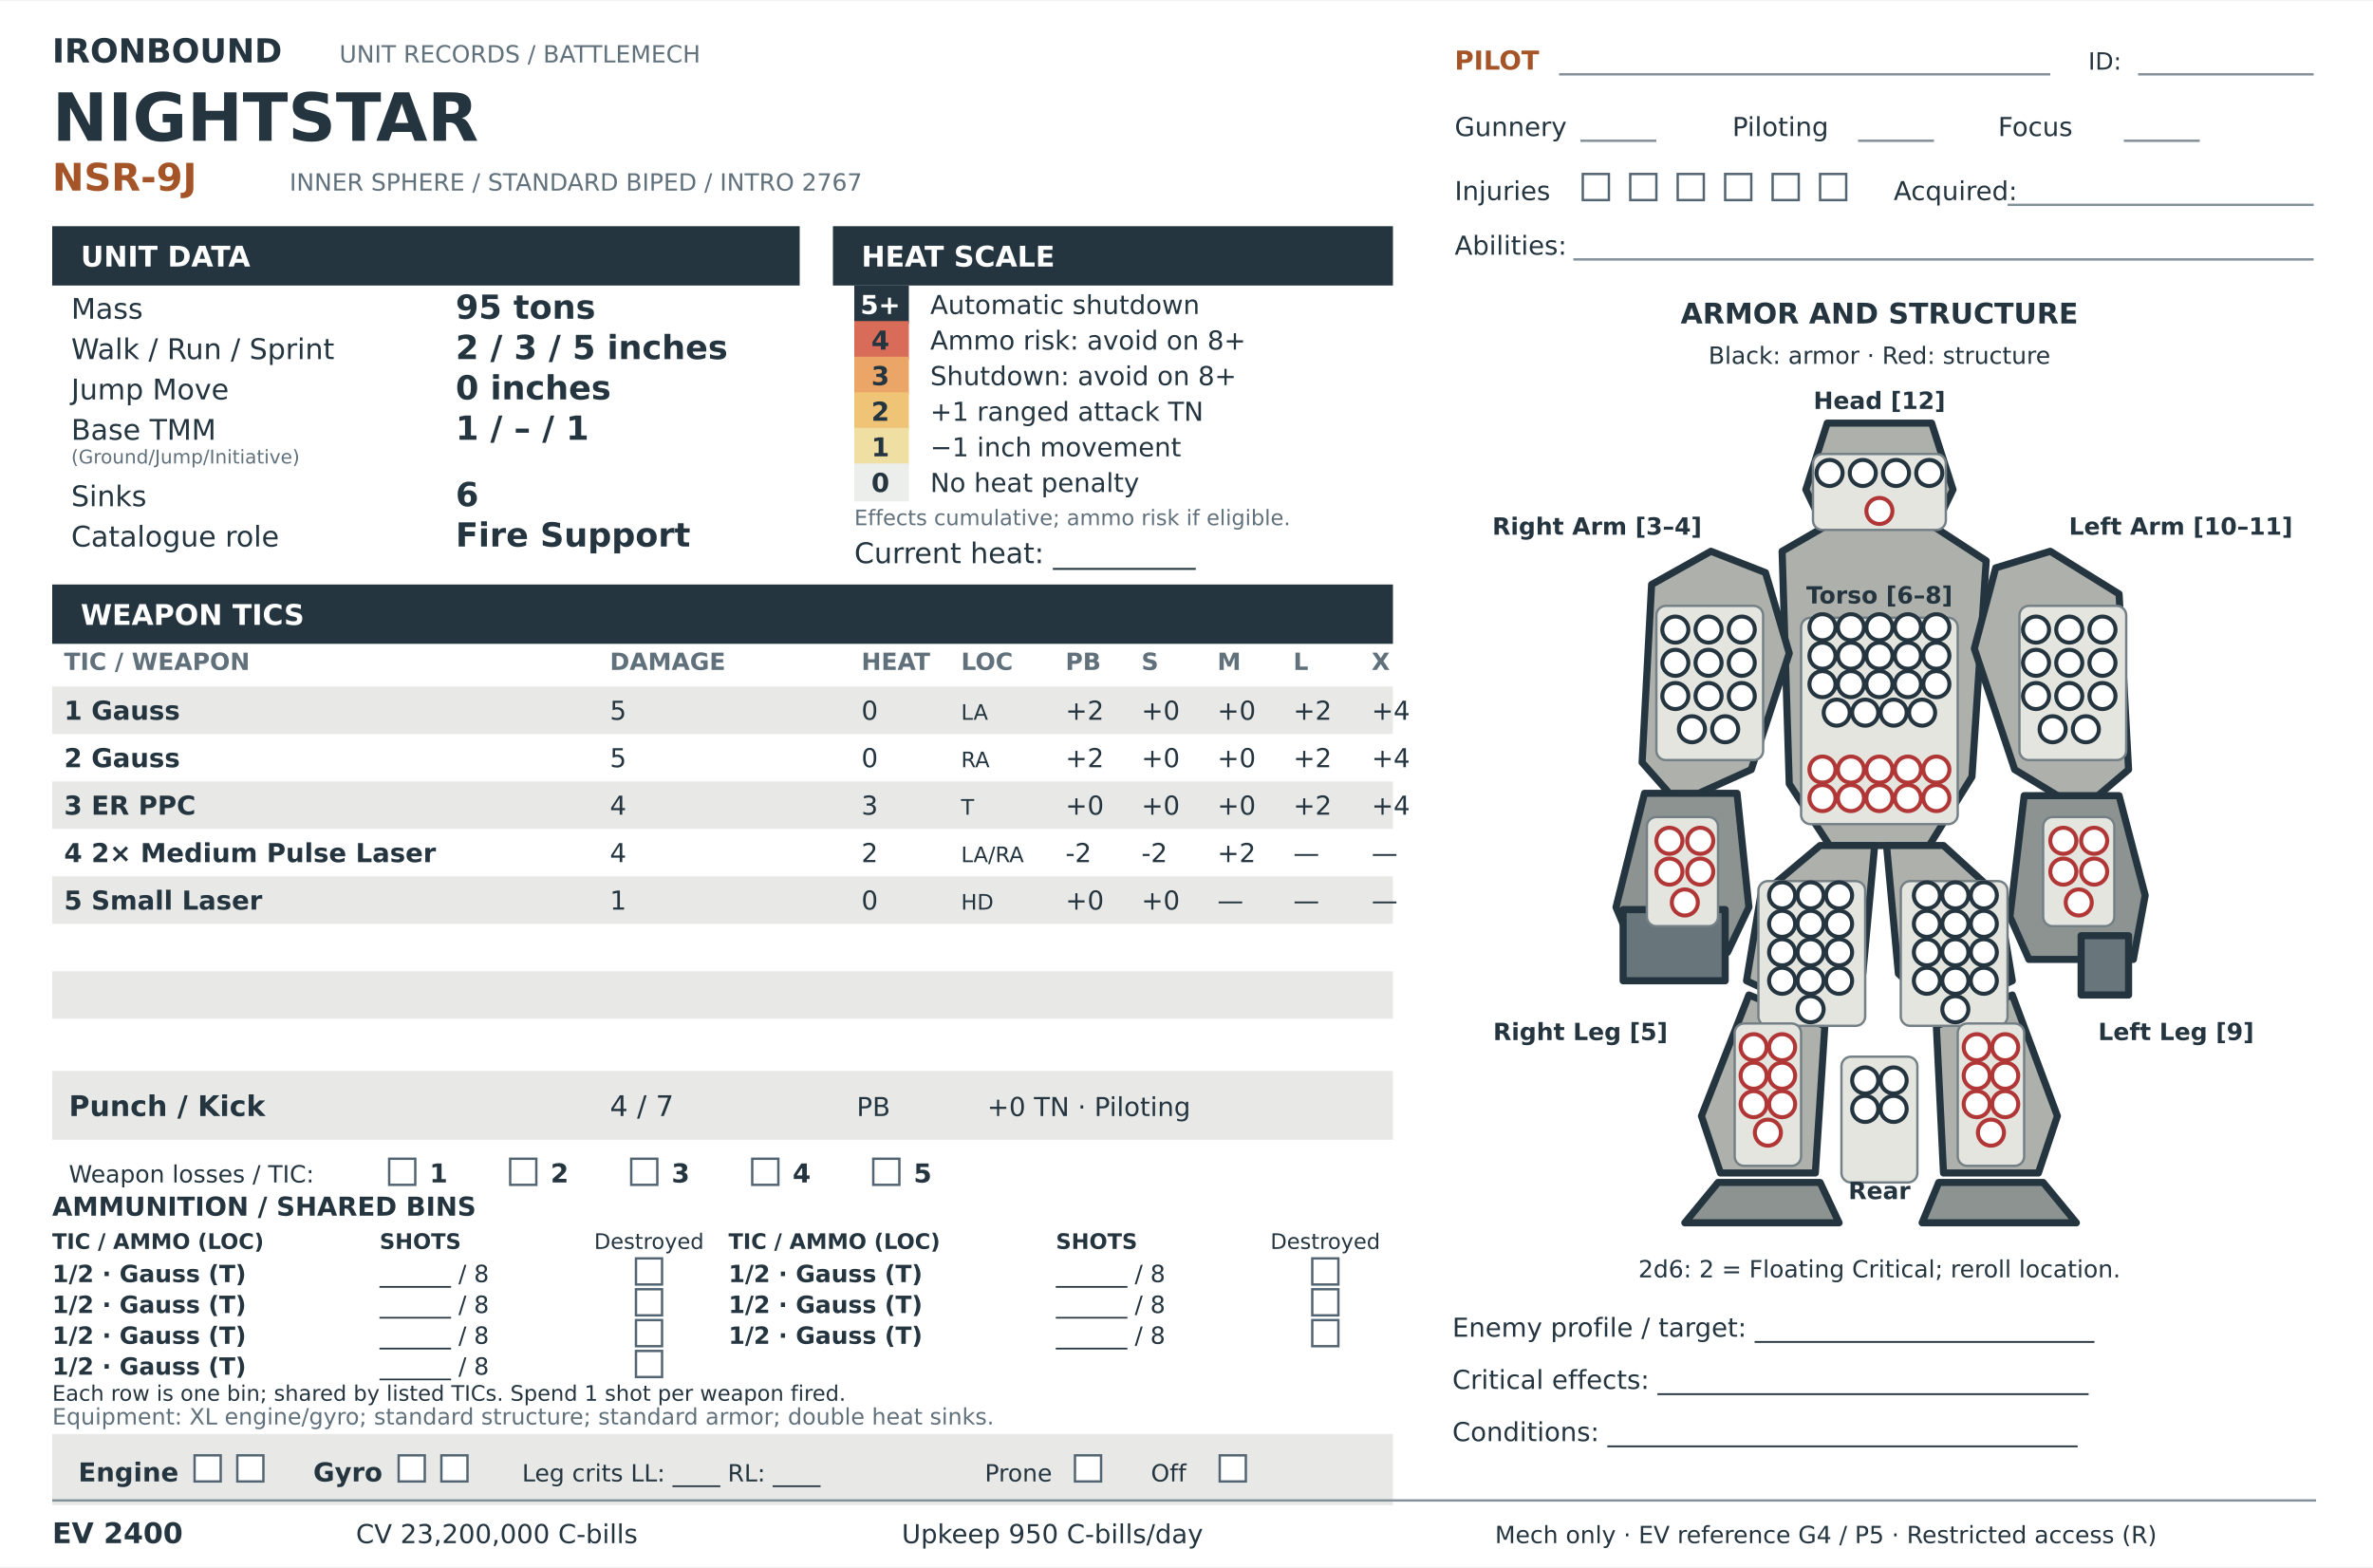
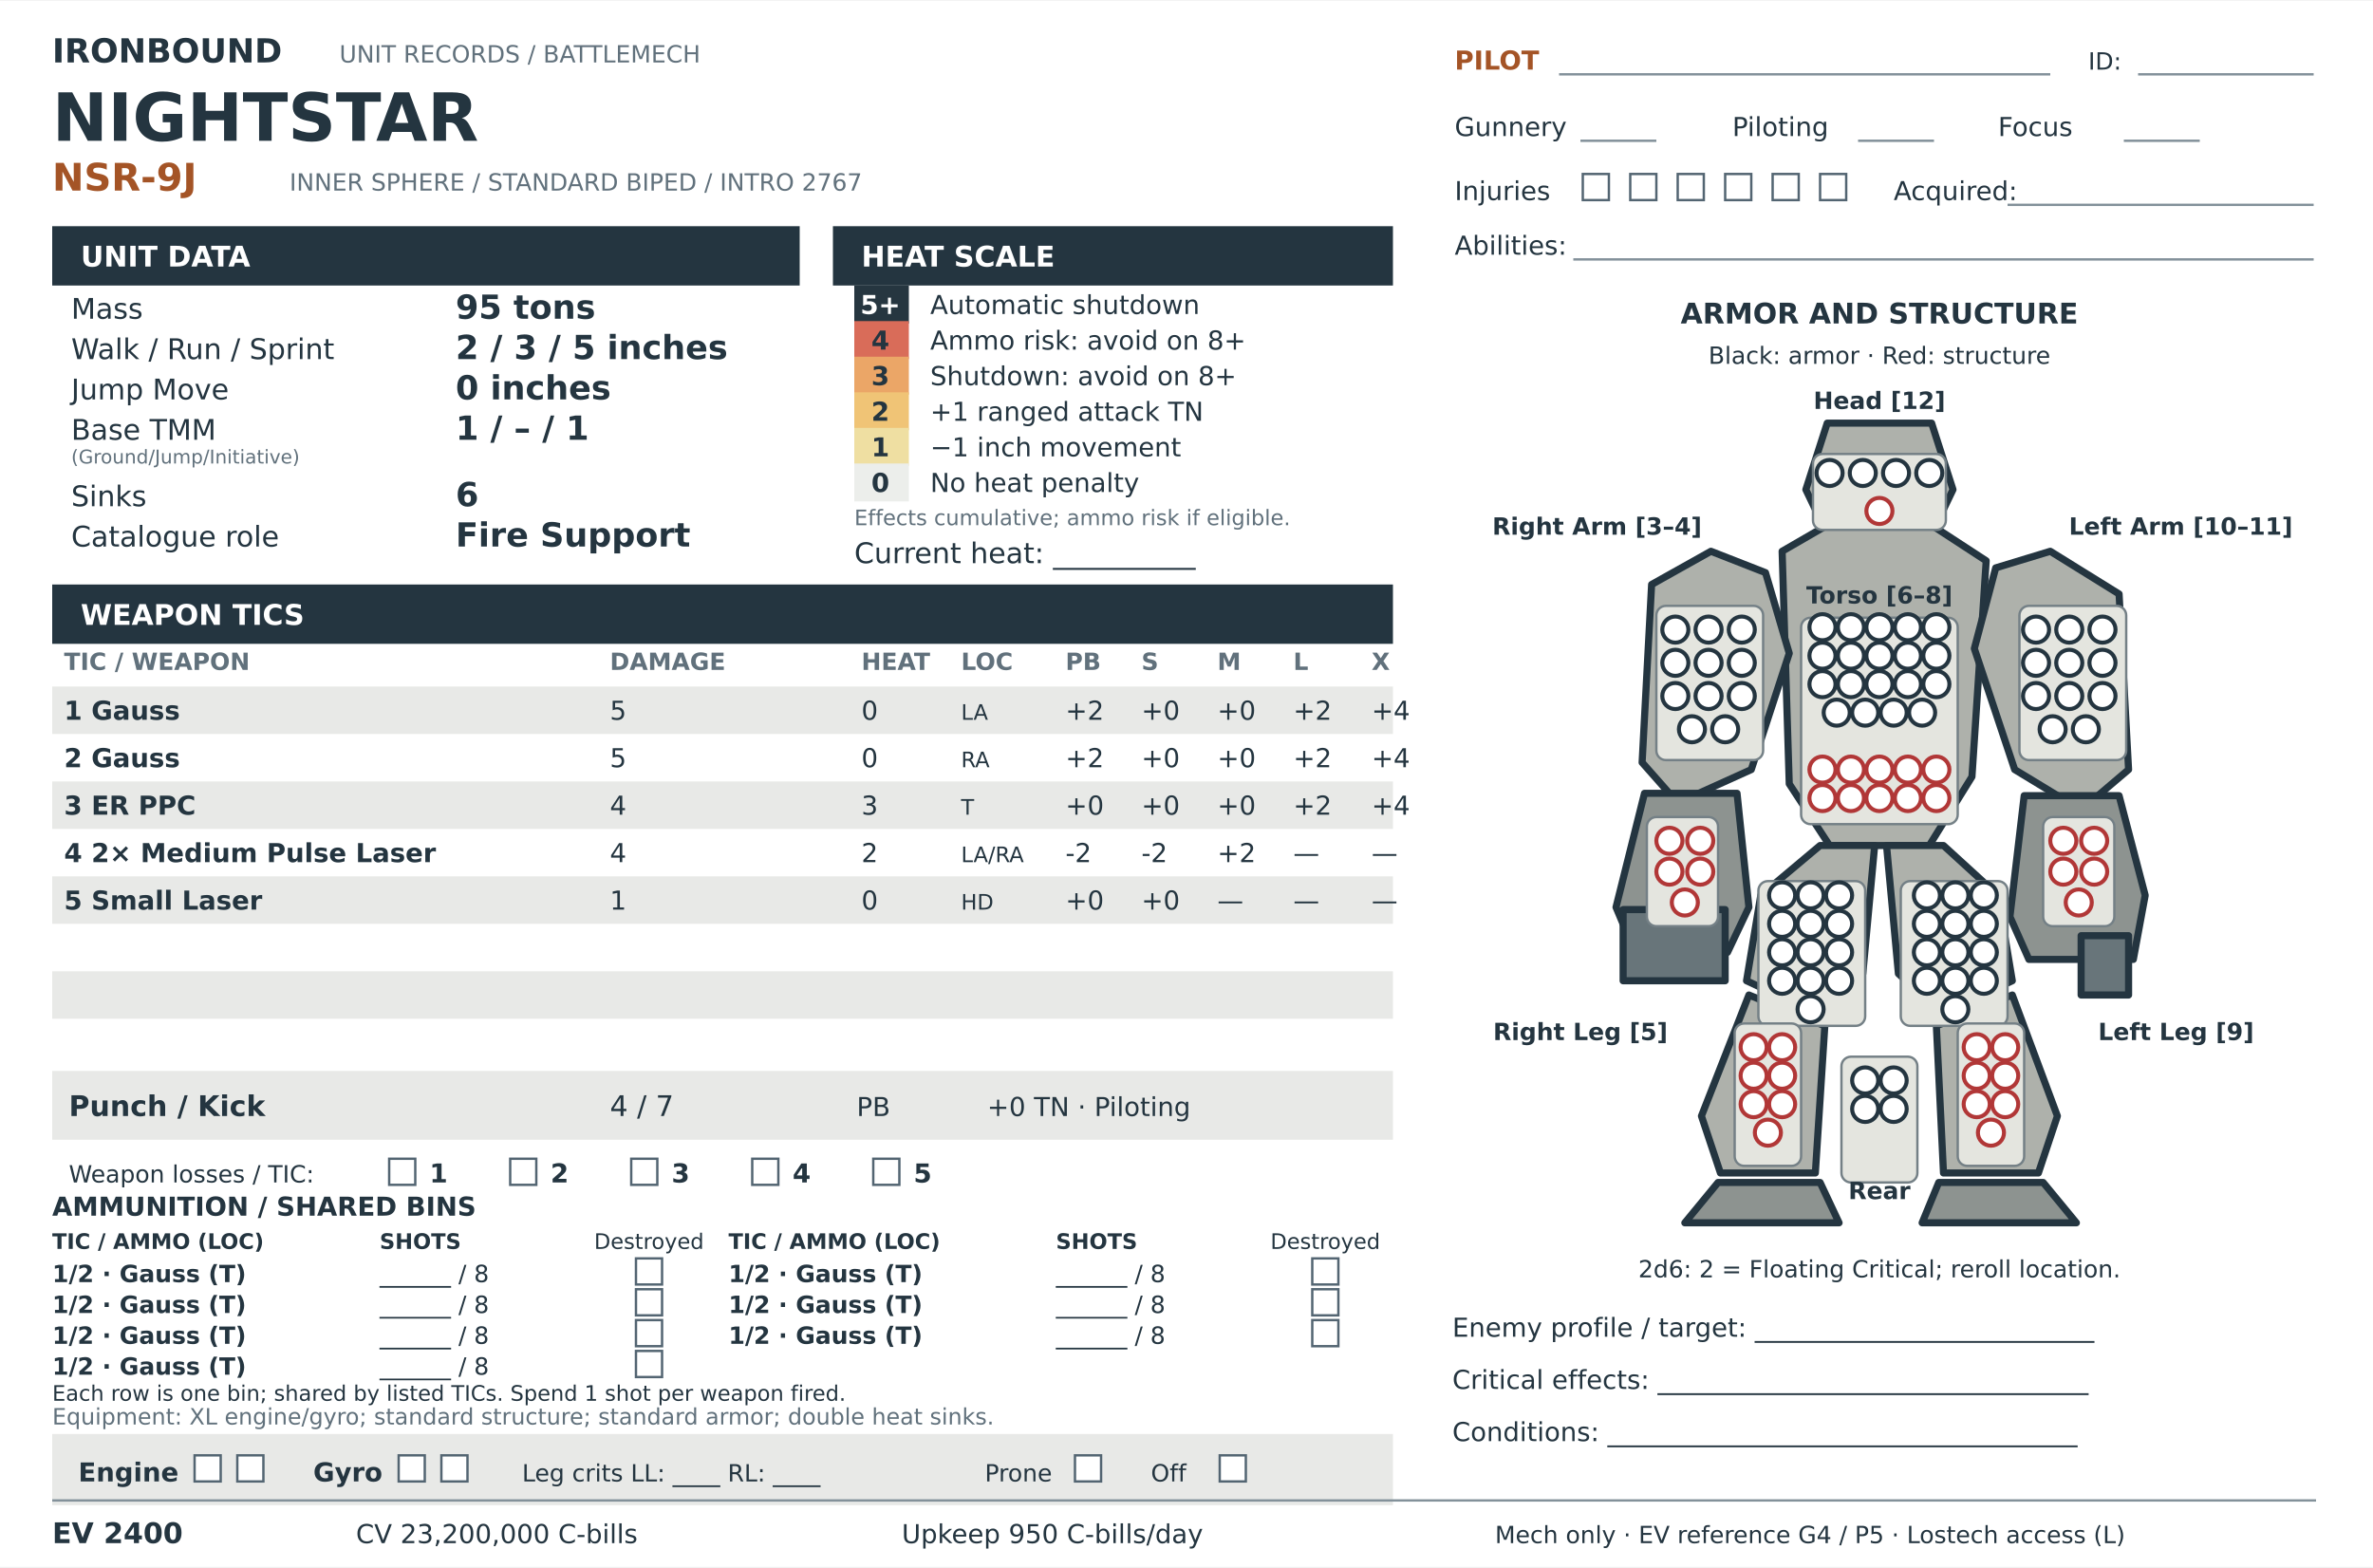
<svg xmlns="http://www.w3.org/2000/svg" width="277mm" height="183mm" viewBox="0 0 1000 660" role="img" aria-labelledby="title desc">
  <g font-family="Arial, Helvetica, sans-serif">
    <rect x="0" y="0" width="1000" height="660" rx="0" fill="#fff" stroke="none" />
    <text x="22" y="26" font-family="DejaVu Sans, Arial, sans-serif" font-size="14" font-weight="bold" fill="#243540" text-anchor="start">IRONBOUND</text>
    <text x="143" y="26" font-family="DejaVu Sans, Arial, sans-serif" font-size="10" fill="#61717c" text-anchor="start">UNIT RECORDS / BATTLEMECH</text>
    <text x="22" y="59" font-family="DejaVu Sans, Arial, sans-serif" font-size="28" font-weight="bold" fill="#243540" text-anchor="start">NIGHTSTAR</text>
    <text x="22" y="80" font-family="DejaVu Sans, Arial, sans-serif" font-size="16" font-weight="bold" fill="#a45426" text-anchor="start">NSR-9J</text>
    <text x="122" y="80" font-family="DejaVu Sans, Arial, sans-serif" font-size="10" fill="#61717c" text-anchor="start">INNER SPHERE / STANDARD BIPED / INTRO 2767</text>
    <text x="613" y="29" font-family="DejaVu Sans, Arial, sans-serif" font-size="11" font-weight="bold" fill="#a45426" text-anchor="start">PILOT</text>
    <path d="M657 31H864" fill="none" stroke="#83919a" />
    <text x="880" y="29" font-family="DejaVu Sans, Arial, sans-serif" font-size="10" fill="#243540" text-anchor="start">ID:</text>
    <path d="M901 31H975" fill="none" stroke="#83919a" />
    <text x="613" y="57" font-family="DejaVu Sans, Arial, sans-serif" font-size="11" fill="#243540" text-anchor="start">Gunnery</text>
    <path d="M666 59H698" fill="none" stroke="#83919a" />
    <text x="730" y="57" font-family="DejaVu Sans, Arial, sans-serif" font-size="11" fill="#243540" text-anchor="start">Piloting</text>
    <path d="M783 59H815" fill="none" stroke="#83919a" />
    <text x="842" y="57" font-family="DejaVu Sans, Arial, sans-serif" font-size="11" fill="#243540" text-anchor="start">Focus</text>
    <path d="M895 59H927" fill="none" stroke="#83919a" />
    <text x="613" y="84" font-family="DejaVu Sans, Arial, sans-serif" font-size="11" fill="#243540" text-anchor="start">Injuries</text>
    <rect x="667" y="73" width="11" height="11" rx="0" fill="#fff" stroke="#536572" />
    <rect x="687" y="73" width="11" height="11" rx="0" fill="#fff" stroke="#536572" />
    <rect x="707" y="73" width="11" height="11" rx="0" fill="#fff" stroke="#536572" />
    <rect x="727" y="73" width="11" height="11" rx="0" fill="#fff" stroke="#536572" />
    <rect x="747" y="73" width="11" height="11" rx="0" fill="#fff" stroke="#536572" />
    <rect x="767" y="73" width="11" height="11" rx="0" fill="#fff" stroke="#536572" />
    <text x="798" y="84" font-family="DejaVu Sans, Arial, sans-serif" font-size="11" fill="#243540" text-anchor="start">Acquired:</text>
    <path d="M846 86H975" fill="none" stroke="#83919a" />
    <text x="613" y="107" font-family="DejaVu Sans, Arial, sans-serif" font-size="11" fill="#243540" text-anchor="start">Abilities:</text>
    <path d="M663 109H975" fill="none" stroke="#83919a" />
    <rect x="22" y="95" width="315" height="25" rx="0" fill="#243540" stroke="none" />
    <text x="34" y="112" font-family="DejaVu Sans, Arial, sans-serif" font-size="12" font-weight="bold" fill="#fff" text-anchor="start">UNIT DATA</text>
    <rect x="351" y="95" width="236" height="25" rx="0" fill="#243540" stroke="none" />
    <text x="363" y="112" font-family="DejaVu Sans, Arial, sans-serif" font-size="12" font-weight="bold" fill="#fff" text-anchor="start">HEAT SCALE</text>
    <text x="30" y="134" font-family="DejaVu Sans, Arial, sans-serif" font-size="12" fill="#243540" text-anchor="start">Mass</text>
    <text x="192" y="134" font-family="DejaVu Sans, Arial, sans-serif" font-size="14" font-weight="bold" fill="#243540" text-anchor="start">95 tons</text>
    <text x="30" y="151" font-family="DejaVu Sans, Arial, sans-serif" font-size="12" fill="#243540" text-anchor="start">Walk / Run / Sprint</text>
    <text x="192" y="151" font-family="DejaVu Sans, Arial, sans-serif" font-size="14" font-weight="bold" fill="#243540" text-anchor="start">2 / 3 / 5 inches</text>
    <text x="30" y="168" font-family="DejaVu Sans, Arial, sans-serif" font-size="12" fill="#243540" text-anchor="start">Jump Move</text>
    <text x="192" y="168" font-family="DejaVu Sans, Arial, sans-serif" font-size="14" font-weight="bold" fill="#243540" text-anchor="start">0 inches</text>
    <text x="30" y="185" font-family="DejaVu Sans, Arial, sans-serif" font-size="12" fill="#243540" text-anchor="start">Base TMM</text>
    <text x="30" y="195" font-family="DejaVu Sans, Arial, sans-serif" font-size="8" fill="#61717c" text-anchor="start">(Ground/Jump/Initiative)</text>
    <text x="192" y="185" font-family="DejaVu Sans, Arial, sans-serif" font-size="14" font-weight="bold" fill="#243540" text-anchor="start">1 / – / 1</text>
    <text x="30" y="213" font-family="DejaVu Sans, Arial, sans-serif" font-size="12" fill="#243540" text-anchor="start">Sinks</text>
    <text x="192" y="213" font-family="DejaVu Sans, Arial, sans-serif" font-size="14" font-weight="bold" fill="#243540" text-anchor="start">6</text>
    <text x="30" y="230" font-family="DejaVu Sans, Arial, sans-serif" font-size="12" fill="#243540" text-anchor="start">Catalogue role</text>
    <text x="192" y="230" font-family="DejaVu Sans, Arial, sans-serif" font-size="14" font-weight="bold" fill="#243540" text-anchor="start">Fire Support</text>
    <rect x="360" y="120" width="23" height="16" rx="0" fill="#263640" stroke="none" />
    <text x="371" y="132" font-family="DejaVu Sans, Arial, sans-serif" font-size="11" font-weight="bold" fill="#fff" text-anchor="middle">5+</text>
    <text x="392" y="132" font-family="DejaVu Sans, Arial, sans-serif" font-size="11" fill="#243540" text-anchor="start">Automatic shutdown</text>
    <rect x="360" y="135" width="23" height="16" rx="0" fill="#d96c59" stroke="none" />
    <text x="371" y="147" font-family="DejaVu Sans, Arial, sans-serif" font-size="11" font-weight="bold" fill="#243540" text-anchor="middle">4</text>
    <text x="392" y="147" font-family="DejaVu Sans, Arial, sans-serif" font-size="11" fill="#243540" text-anchor="start">Ammo risk: avoid on 8+</text>
    <rect x="360" y="150" width="23" height="16" rx="0" fill="#eba667" stroke="none" />
    <text x="371" y="162" font-family="DejaVu Sans, Arial, sans-serif" font-size="11" font-weight="bold" fill="#243540" text-anchor="middle">3</text>
    <text x="392" y="162" font-family="DejaVu Sans, Arial, sans-serif" font-size="11" fill="#243540" text-anchor="start">Shutdown: avoid on 8+</text>
    <rect x="360" y="165" width="23" height="16" rx="0" fill="#f0c476" stroke="none" />
    <text x="371" y="177" font-family="DejaVu Sans, Arial, sans-serif" font-size="11" font-weight="bold" fill="#243540" text-anchor="middle">2</text>
    <text x="392" y="177" font-family="DejaVu Sans, Arial, sans-serif" font-size="11" fill="#243540" text-anchor="start">+1 ranged attack TN</text>
    <rect x="360" y="180" width="23" height="16" rx="0" fill="#efdfa2" stroke="none" />
    <text x="371" y="192" font-family="DejaVu Sans, Arial, sans-serif" font-size="11" font-weight="bold" fill="#243540" text-anchor="middle">1</text>
    <text x="392" y="192" font-family="DejaVu Sans, Arial, sans-serif" font-size="11" fill="#243540" text-anchor="start">−1 inch movement</text>
    <rect x="360" y="195" width="23" height="16" rx="0" fill="#eceeeb" stroke="none" />
    <text x="371" y="207" font-family="DejaVu Sans, Arial, sans-serif" font-size="11" font-weight="bold" fill="#243540" text-anchor="middle">0</text>
    <text x="392" y="207" font-family="DejaVu Sans, Arial, sans-serif" font-size="11" fill="#243540" text-anchor="start">No heat penalty</text>
    <text x="360" y="221" font-family="DejaVu Sans, Arial, sans-serif" font-size="9" fill="#61717c" text-anchor="start">Effects cumulative; ammo risk if eligible.</text>
    <text x="360" y="237" font-family="DejaVu Sans, Arial, sans-serif" font-size="12" fill="#243540" text-anchor="start">Current heat: __________</text>
    <rect x="22" y="246" width="565" height="25" rx="0" fill="#243540" stroke="none" />
    <text x="34" y="263" font-family="DejaVu Sans, Arial, sans-serif" font-size="12" font-weight="bold" fill="#fff" text-anchor="start">WEAPON TICS</text>
    <text x="27" y="282" font-family="DejaVu Sans, Arial, sans-serif" font-size="10" font-weight="bold" fill="#61717c" text-anchor="start">TIC / WEAPON</text>
    <text x="257" y="282" font-family="DejaVu Sans, Arial, sans-serif" font-size="10" font-weight="bold" fill="#61717c" text-anchor="start">DAMAGE</text>
    <text x="363" y="282" font-family="DejaVu Sans, Arial, sans-serif" font-size="10" font-weight="bold" fill="#61717c" text-anchor="start">HEAT</text>
    <text x="405" y="282" font-family="DejaVu Sans, Arial, sans-serif" font-size="10" font-weight="bold" fill="#61717c" text-anchor="start">LOC</text>
    <text x="449" y="282" font-family="DejaVu Sans, Arial, sans-serif" font-size="10" font-weight="bold" fill="#61717c" text-anchor="start">PB</text>
    <text x="481" y="282" font-family="DejaVu Sans, Arial, sans-serif" font-size="10" font-weight="bold" fill="#61717c" text-anchor="start">S</text>
    <text x="513" y="282" font-family="DejaVu Sans, Arial, sans-serif" font-size="10" font-weight="bold" fill="#61717c" text-anchor="start">M</text>
    <text x="545" y="282" font-family="DejaVu Sans, Arial, sans-serif" font-size="10" font-weight="bold" fill="#61717c" text-anchor="start">L</text>
    <text x="578" y="282" font-family="DejaVu Sans, Arial, sans-serif" font-size="10" font-weight="bold" fill="#61717c" text-anchor="start">X</text>
    <rect x="22" y="289" width="565" height="20" rx="0" fill="#e8e9e7" stroke="none" />
    <text x="27" y="303" font-family="DejaVu Sans, Arial, sans-serif" font-size="11" fill="#243540" text-anchor="start" font-weight="bold">1  Gauss</text>
    <text x="257" y="303" font-family="DejaVu Sans, Arial, sans-serif" font-size="11" fill="#243540" text-anchor="start">5</text>
    <text x="363" y="303" font-family="DejaVu Sans, Arial, sans-serif" font-size="11" fill="#243540" text-anchor="start">0</text>
    <text x="405" y="303" font-family="DejaVu Sans, Arial, sans-serif" font-size="9" fill="#243540" text-anchor="start">LA</text>
    <text x="449" y="303" font-family="DejaVu Sans, Arial, sans-serif" font-size="11" fill="#243540" text-anchor="start">+2</text>
    <text x="481" y="303" font-family="DejaVu Sans, Arial, sans-serif" font-size="11" fill="#243540" text-anchor="start">+0</text>
    <text x="513" y="303" font-family="DejaVu Sans, Arial, sans-serif" font-size="11" fill="#243540" text-anchor="start">+0</text>
    <text x="545" y="303" font-family="DejaVu Sans, Arial, sans-serif" font-size="11" fill="#243540" text-anchor="start">+2</text>
    <text x="578" y="303" font-family="DejaVu Sans, Arial, sans-serif" font-size="11" fill="#243540" text-anchor="start">+4</text>
    <text x="27" y="323" font-family="DejaVu Sans, Arial, sans-serif" font-size="11" fill="#243540" text-anchor="start" font-weight="bold">2  Gauss</text>
    <text x="257" y="323" font-family="DejaVu Sans, Arial, sans-serif" font-size="11" fill="#243540" text-anchor="start">5</text>
    <text x="363" y="323" font-family="DejaVu Sans, Arial, sans-serif" font-size="11" fill="#243540" text-anchor="start">0</text>
    <text x="405" y="323" font-family="DejaVu Sans, Arial, sans-serif" font-size="9" fill="#243540" text-anchor="start">RA</text>
    <text x="449" y="323" font-family="DejaVu Sans, Arial, sans-serif" font-size="11" fill="#243540" text-anchor="start">+2</text>
    <text x="481" y="323" font-family="DejaVu Sans, Arial, sans-serif" font-size="11" fill="#243540" text-anchor="start">+0</text>
    <text x="513" y="323" font-family="DejaVu Sans, Arial, sans-serif" font-size="11" fill="#243540" text-anchor="start">+0</text>
    <text x="545" y="323" font-family="DejaVu Sans, Arial, sans-serif" font-size="11" fill="#243540" text-anchor="start">+2</text>
    <text x="578" y="323" font-family="DejaVu Sans, Arial, sans-serif" font-size="11" fill="#243540" text-anchor="start">+4</text>
    <rect x="22" y="329" width="565" height="20" rx="0" fill="#e8e9e7" stroke="none" />
    <text x="27" y="343" font-family="DejaVu Sans, Arial, sans-serif" font-size="11" fill="#243540" text-anchor="start" font-weight="bold">3  ER PPC</text>
    <text x="257" y="343" font-family="DejaVu Sans, Arial, sans-serif" font-size="11" fill="#243540" text-anchor="start">4</text>
    <text x="363" y="343" font-family="DejaVu Sans, Arial, sans-serif" font-size="11" fill="#243540" text-anchor="start">3</text>
    <text x="405" y="343" font-family="DejaVu Sans, Arial, sans-serif" font-size="9" fill="#243540" text-anchor="start">T</text>
    <text x="449" y="343" font-family="DejaVu Sans, Arial, sans-serif" font-size="11" fill="#243540" text-anchor="start">+0</text>
    <text x="481" y="343" font-family="DejaVu Sans, Arial, sans-serif" font-size="11" fill="#243540" text-anchor="start">+0</text>
    <text x="513" y="343" font-family="DejaVu Sans, Arial, sans-serif" font-size="11" fill="#243540" text-anchor="start">+0</text>
    <text x="545" y="343" font-family="DejaVu Sans, Arial, sans-serif" font-size="11" fill="#243540" text-anchor="start">+2</text>
    <text x="578" y="343" font-family="DejaVu Sans, Arial, sans-serif" font-size="11" fill="#243540" text-anchor="start">+4</text>
    <text x="27" y="363" font-family="DejaVu Sans, Arial, sans-serif" font-size="11" fill="#243540" text-anchor="start" font-weight="bold">4  2× Medium Pulse Laser</text>
    <text x="257" y="363" font-family="DejaVu Sans, Arial, sans-serif" font-size="11" fill="#243540" text-anchor="start">4</text>
    <text x="363" y="363" font-family="DejaVu Sans, Arial, sans-serif" font-size="11" fill="#243540" text-anchor="start">2</text>
    <text x="405" y="363" font-family="DejaVu Sans, Arial, sans-serif" font-size="9" fill="#243540" text-anchor="start">LA/RA</text>
    <text x="449" y="363" font-family="DejaVu Sans, Arial, sans-serif" font-size="11" fill="#243540" text-anchor="start">-2</text>
    <text x="481" y="363" font-family="DejaVu Sans, Arial, sans-serif" font-size="11" fill="#243540" text-anchor="start">-2</text>
    <text x="513" y="363" font-family="DejaVu Sans, Arial, sans-serif" font-size="11" fill="#243540" text-anchor="start">+2</text>
    <text x="545" y="363" font-family="DejaVu Sans, Arial, sans-serif" font-size="11" fill="#243540" text-anchor="start">—</text>
    <text x="578" y="363" font-family="DejaVu Sans, Arial, sans-serif" font-size="11" fill="#243540" text-anchor="start">—</text>
    <rect x="22" y="369" width="565" height="20" rx="0" fill="#e8e9e7" stroke="none" />
    <text x="27" y="383" font-family="DejaVu Sans, Arial, sans-serif" font-size="11" fill="#243540" text-anchor="start" font-weight="bold">5  Small Laser</text>
    <text x="257" y="383" font-family="DejaVu Sans, Arial, sans-serif" font-size="11" fill="#243540" text-anchor="start">1</text>
    <text x="363" y="383" font-family="DejaVu Sans, Arial, sans-serif" font-size="11" fill="#243540" text-anchor="start">0</text>
    <text x="405" y="383" font-family="DejaVu Sans, Arial, sans-serif" font-size="9" fill="#243540" text-anchor="start">HD</text>
    <text x="449" y="383" font-family="DejaVu Sans, Arial, sans-serif" font-size="11" fill="#243540" text-anchor="start">+0</text>
    <text x="481" y="383" font-family="DejaVu Sans, Arial, sans-serif" font-size="11" fill="#243540" text-anchor="start">+0</text>
    <text x="513" y="383" font-family="DejaVu Sans, Arial, sans-serif" font-size="11" fill="#243540" text-anchor="start">—</text>
    <text x="545" y="383" font-family="DejaVu Sans, Arial, sans-serif" font-size="11" fill="#243540" text-anchor="start">—</text>
    <text x="578" y="383" font-family="DejaVu Sans, Arial, sans-serif" font-size="11" fill="#243540" text-anchor="start">—</text>
    <text x="27" y="403" font-family="DejaVu Sans, Arial, sans-serif" font-size="11" fill="#243540" text-anchor="start" font-weight="bold" />
    <text x="257" y="403" font-family="DejaVu Sans, Arial, sans-serif" font-size="11" fill="#243540" text-anchor="start" />
    <text x="363" y="403" font-family="DejaVu Sans, Arial, sans-serif" font-size="11" fill="#243540" text-anchor="start" />
    <text x="405" y="403" font-family="DejaVu Sans, Arial, sans-serif" font-size="9" fill="#243540" text-anchor="start" />
    <text x="449" y="403" font-family="DejaVu Sans, Arial, sans-serif" font-size="11" fill="#243540" text-anchor="start" />
    <text x="481" y="403" font-family="DejaVu Sans, Arial, sans-serif" font-size="11" fill="#243540" text-anchor="start" />
    <text x="513" y="403" font-family="DejaVu Sans, Arial, sans-serif" font-size="11" fill="#243540" text-anchor="start" />
    <text x="545" y="403" font-family="DejaVu Sans, Arial, sans-serif" font-size="11" fill="#243540" text-anchor="start" />
    <text x="578" y="403" font-family="DejaVu Sans, Arial, sans-serif" font-size="11" fill="#243540" text-anchor="start" />
    <rect x="22" y="409" width="565" height="20" rx="0" fill="#e8e9e7" stroke="none" />
    <text x="27" y="423" font-family="DejaVu Sans, Arial, sans-serif" font-size="11" fill="#243540" text-anchor="start" font-weight="bold" />
    <text x="257" y="423" font-family="DejaVu Sans, Arial, sans-serif" font-size="11" fill="#243540" text-anchor="start" />
    <text x="363" y="423" font-family="DejaVu Sans, Arial, sans-serif" font-size="11" fill="#243540" text-anchor="start" />
    <text x="405" y="423" font-family="DejaVu Sans, Arial, sans-serif" font-size="9" fill="#243540" text-anchor="start" />
    <text x="449" y="423" font-family="DejaVu Sans, Arial, sans-serif" font-size="11" fill="#243540" text-anchor="start" />
    <text x="481" y="423" font-family="DejaVu Sans, Arial, sans-serif" font-size="11" fill="#243540" text-anchor="start" />
    <text x="513" y="423" font-family="DejaVu Sans, Arial, sans-serif" font-size="11" fill="#243540" text-anchor="start" />
    <text x="545" y="423" font-family="DejaVu Sans, Arial, sans-serif" font-size="11" fill="#243540" text-anchor="start" />
    <text x="578" y="423" font-family="DejaVu Sans, Arial, sans-serif" font-size="11" fill="#243540" text-anchor="start" />
    <text x="27" y="443" font-family="DejaVu Sans, Arial, sans-serif" font-size="11" fill="#243540" text-anchor="start" font-weight="bold" />
    <text x="257" y="443" font-family="DejaVu Sans, Arial, sans-serif" font-size="11" fill="#243540" text-anchor="start" />
    <text x="363" y="443" font-family="DejaVu Sans, Arial, sans-serif" font-size="11" fill="#243540" text-anchor="start" />
    <text x="405" y="443" font-family="DejaVu Sans, Arial, sans-serif" font-size="9" fill="#243540" text-anchor="start" />
    <text x="449" y="443" font-family="DejaVu Sans, Arial, sans-serif" font-size="11" fill="#243540" text-anchor="start" />
    <text x="481" y="443" font-family="DejaVu Sans, Arial, sans-serif" font-size="11" fill="#243540" text-anchor="start" />
    <text x="513" y="443" font-family="DejaVu Sans, Arial, sans-serif" font-size="11" fill="#243540" text-anchor="start" />
    <text x="545" y="443" font-family="DejaVu Sans, Arial, sans-serif" font-size="11" fill="#243540" text-anchor="start" />
    <text x="578" y="443" font-family="DejaVu Sans, Arial, sans-serif" font-size="11" fill="#243540" text-anchor="start" />
    <rect x="22" y="451" width="565" height="29" rx="0" fill="#e8e9e7" stroke="none" />
    <text x="29" y="470" font-family="DejaVu Sans, Arial, sans-serif" font-size="12" font-weight="bold" fill="#243540" text-anchor="start">Punch / Kick</text>
    <text x="257" y="470" font-family="DejaVu Sans, Arial, sans-serif" font-size="12" fill="#243540" text-anchor="start">4 / 7</text>
    <text x="361" y="470" font-family="DejaVu Sans, Arial, sans-serif" font-size="11" fill="#243540" text-anchor="start">PB</text>
    <text x="416" y="470" font-family="DejaVu Sans, Arial, sans-serif" font-size="11" fill="#243540" text-anchor="start">+0 TN · Piloting</text>
    <rect x="22" y="604" width="565" height="30" rx="0" fill="#e8e9e7" stroke="none" />
    <text x="33" y="624" font-family="DejaVu Sans, Arial, sans-serif" font-size="11" font-weight="bold" fill="#243540" text-anchor="start">Engine</text>
    <rect x="82" y="613" width="11" height="11" rx="0" fill="#fff" stroke="#536572" />
    <rect x="100" y="613" width="11" height="11" rx="0" fill="#fff" stroke="#536572" />
    <text x="132" y="624" font-family="DejaVu Sans, Arial, sans-serif" font-size="11" font-weight="bold" fill="#243540" text-anchor="start">Gyro</text>
    <rect x="168" y="613" width="11" height="11" rx="0" fill="#fff" stroke="#536572" />
    <rect x="186" y="613" width="11" height="11" rx="0" fill="#fff" stroke="#536572" />
    <text x="220" y="624" font-family="DejaVu Sans, Arial, sans-serif" font-size="10" fill="#243540" text-anchor="start">Leg crits  LL: ____  RL: ____</text>
    <text x="415" y="624" font-family="DejaVu Sans, Arial, sans-serif" font-size="10" fill="#243540" text-anchor="start">Prone</text>
    <rect x="453" y="613" width="11" height="11" rx="0" fill="#fff" stroke="#536572" />
    <text x="485" y="624" font-family="DejaVu Sans, Arial, sans-serif" font-size="10" fill="#243540" text-anchor="start">Off</text>
    <rect x="514" y="613" width="11" height="11" rx="0" fill="#fff" stroke="#536572" />
    <g transform="translate(612 120)">
      <text x="180" y="16" font-family="DejaVu Sans, Arial, sans-serif" font-size="12" font-weight="bold" fill="#243540" text-anchor="middle">ARMOR AND STRUCTURE</text>
      <text x="180" y="33" font-family="DejaVu Sans, Arial, sans-serif" font-size="10" fill="#243540" text-anchor="middle">Black: armor · Red: structure</text>
      <path d="M158 58H202L211 86L200 109H160L149 86Z" fill="#aeb1ab" stroke="#243540" stroke-width="3" stroke-linejoin="round" />
      <path d="M139 112L158 101H202L225 116L219 207L201 236H159L142 210Z" fill="#aeb1ab" stroke="#243540" stroke-width="3" stroke-linejoin="round" />
      <path d="M132 121L109 112L84 126L80 201L95 218L126 204L142 155Z" fill="#aeb1ab" stroke="#243540" stroke-width="3" stroke-linejoin="round" />
      <path d="M229 119L252 112L281 130L285 204L265 221L237 204L220 153Z" fill="#aeb1ab" stroke="#243540" stroke-width="3" stroke-linejoin="round" />
      <path d="M81 214H120L125 262L116 281H77L69 262Z" fill="#8d9390" stroke="#243540" stroke-width="3" stroke-linejoin="round" />
      <path d="M241 215H281L292 257L287 284H243L235 266Z" fill="#8d9390" stroke="#243540" stroke-width="3" stroke-linejoin="round" />
      <path d="M72 263H115V293H72Z" fill="#68757a" stroke="#243540" stroke-width="3" stroke-linejoin="round" />
      <path d="M265 274H285V299H265Z" fill="#68757a" stroke="#243540" stroke-width="3" stroke-linejoin="round" />
      <path d="M155 236H178L173 290L154 307L124 293L130 257Z" fill="#aeb1ab" stroke="#243540" stroke-width="3" stroke-linejoin="round" />
      <path d="M183 236H207L230 257L236 293L206 307L188 290Z" fill="#aeb1ab" stroke="#243540" stroke-width="3" stroke-linejoin="round" />
      <path d="M125 299L157 312L153 374H113L105 350Z" fill="#aeb1ab" stroke="#243540" stroke-width="3" stroke-linejoin="round" />
      <path d="M204 312L236 299L255 350L247 374H207Z" fill="#aeb1ab" stroke="#243540" stroke-width="3" stroke-linejoin="round" />
      <path d="M112 378H155L163 395H98Z" fill="#8d9390" stroke="#243540" stroke-width="3" stroke-linejoin="round" />
      <path d="M205 378H249L263 395H198Z" fill="#8d9390" stroke="#243540" stroke-width="3" stroke-linejoin="round" />
      <rect x="152" y="71" width="56" height="32" rx="4" fill="#e4e5df" stroke="#748086" />
      <rect x="147" y="140" width="66" height="87" rx="4" fill="#e4e5df" stroke="#748086" />
      <rect x="86" y="135" width="45" height="65" rx="4" fill="#e4e5df" stroke="#748086" />
      <rect x="239" y="135" width="45" height="65" rx="4" fill="#e4e5df" stroke="#748086" />
      <rect x="82" y="224" width="30" height="46" rx="4" fill="#e4e5df" stroke="#748086" />
      <rect x="249" y="224" width="30" height="46" rx="4" fill="#e4e5df" stroke="#748086" />
      <rect x="129" y="251" width="45" height="61" rx="4" fill="#e4e5df" stroke="#748086" />
      <rect x="189" y="251" width="45" height="61" rx="4" fill="#e4e5df" stroke="#748086" />
      <rect x="119" y="311" width="28" height="60" rx="4" fill="#e4e5df" stroke="#748086" />
      <rect x="213" y="311" width="28" height="60" rx="4" fill="#e4e5df" stroke="#748086" />
      <rect x="164" y="325" width="32" height="53" rx="4" fill="#e4e5df" stroke="#748086" />
      <text x="180" y="52" font-family="DejaVu Sans, Arial, sans-serif" font-size="10" font-weight="bold" fill="#243540" text-anchor="middle">Head [12]</text>
      <text x="180" y="134" font-family="DejaVu Sans, Arial, sans-serif" font-size="10" font-weight="bold" fill="#243540" text-anchor="middle">Torso [6–8]</text>
      <text x="61" y="105" font-family="DejaVu Sans, Arial, sans-serif" font-size="10" font-weight="bold" fill="#243540" text-anchor="middle">Right Arm [3–4]</text>
      <text x="307" y="105" font-family="DejaVu Sans, Arial, sans-serif" font-size="10" font-weight="bold" fill="#243540" text-anchor="middle">Left Arm [10–11]</text>
      <text x="54" y="318" font-family="DejaVu Sans, Arial, sans-serif" font-size="10" font-weight="bold" fill="#243540" text-anchor="middle">Right Leg [5]</text>
      <text x="305" y="318" font-family="DejaVu Sans, Arial, sans-serif" font-size="10" font-weight="bold" fill="#243540" text-anchor="middle">Left Leg [9]</text>
      <text x="180" y="385" font-family="DejaVu Sans, Arial, sans-serif" font-size="10" font-weight="bold" fill="#243540" text-anchor="middle">Rear</text>
      <text x="180" y="418" font-family="DejaVu Sans, Arial, sans-serif" font-size="10" fill="#243540" text-anchor="middle">2d6: 2 = Floating Critical; reroll location.</text>
      <text x="0" y="443" font-family="DejaVu Sans, Arial, sans-serif" font-size="11" fill="#243540" text-anchor="start">Enemy profile / target: __________________________</text>
      <text x="0" y="465" font-family="DejaVu Sans, Arial, sans-serif" font-size="11" fill="#243540" text-anchor="start">Critical effects: _________________________________</text>
      <text x="0" y="487" font-family="DejaVu Sans, Arial, sans-serif" font-size="11" fill="#243540" text-anchor="start">Conditions: ____________________________________</text>
      <circle cx="159.0" cy="79" r="5.5" fill="#fff" stroke="#243540" stroke-width="1.7" />
      <circle cx="173.0" cy="79" r="5.5" fill="#fff" stroke="#243540" stroke-width="1.7" />
      <circle cx="187.0" cy="79" r="5.5" fill="#fff" stroke="#243540" stroke-width="1.7" />
      <circle cx="201.0" cy="79" r="5.5" fill="#fff" stroke="#243540" stroke-width="1.7" />
      <circle cx="180.0" cy="95" r="5.5" fill="#fff" stroke="#b13737" stroke-width="1.7" />
      <circle cx="156.0" cy="144" r="5.5" fill="#fff" stroke="#243540" stroke-width="1.7" />
      <circle cx="168.0" cy="144" r="5.5" fill="#fff" stroke="#243540" stroke-width="1.7" />
      <circle cx="180.0" cy="144" r="5.5" fill="#fff" stroke="#243540" stroke-width="1.7" />
      <circle cx="192.0" cy="144" r="5.5" fill="#fff" stroke="#243540" stroke-width="1.7" />
      <circle cx="204.0" cy="144" r="5.5" fill="#fff" stroke="#243540" stroke-width="1.7" />
      <circle cx="156.0" cy="156" r="5.5" fill="#fff" stroke="#243540" stroke-width="1.7" />
      <circle cx="168.0" cy="156" r="5.5" fill="#fff" stroke="#243540" stroke-width="1.7" />
      <circle cx="180.0" cy="156" r="5.5" fill="#fff" stroke="#243540" stroke-width="1.7" />
      <circle cx="192.0" cy="156" r="5.5" fill="#fff" stroke="#243540" stroke-width="1.7" />
      <circle cx="204.0" cy="156" r="5.5" fill="#fff" stroke="#243540" stroke-width="1.7" />
      <circle cx="156.0" cy="168" r="5.5" fill="#fff" stroke="#243540" stroke-width="1.7" />
      <circle cx="168.0" cy="168" r="5.5" fill="#fff" stroke="#243540" stroke-width="1.7" />
      <circle cx="180.0" cy="168" r="5.5" fill="#fff" stroke="#243540" stroke-width="1.7" />
      <circle cx="192.0" cy="168" r="5.5" fill="#fff" stroke="#243540" stroke-width="1.7" />
      <circle cx="204.0" cy="168" r="5.5" fill="#fff" stroke="#243540" stroke-width="1.7" />
      <circle cx="162.0" cy="180" r="5.5" fill="#fff" stroke="#243540" stroke-width="1.7" />
      <circle cx="174.0" cy="180" r="5.5" fill="#fff" stroke="#243540" stroke-width="1.7" />
      <circle cx="186.0" cy="180" r="5.5" fill="#fff" stroke="#243540" stroke-width="1.7" />
      <circle cx="198.0" cy="180" r="5.5" fill="#fff" stroke="#243540" stroke-width="1.7" />
      <circle cx="156.0" cy="204" r="5.5" fill="#fff" stroke="#b13737" stroke-width="1.7" />
      <circle cx="168.0" cy="204" r="5.5" fill="#fff" stroke="#b13737" stroke-width="1.7" />
      <circle cx="180.0" cy="204" r="5.5" fill="#fff" stroke="#b13737" stroke-width="1.7" />
      <circle cx="192.0" cy="204" r="5.5" fill="#fff" stroke="#b13737" stroke-width="1.7" />
      <circle cx="204.0" cy="204" r="5.5" fill="#fff" stroke="#b13737" stroke-width="1.7" />
      <circle cx="156.0" cy="216" r="5.5" fill="#fff" stroke="#b13737" stroke-width="1.7" />
      <circle cx="168.0" cy="216" r="5.5" fill="#fff" stroke="#b13737" stroke-width="1.7" />
      <circle cx="180.0" cy="216" r="5.5" fill="#fff" stroke="#b13737" stroke-width="1.7" />
      <circle cx="192.0" cy="216" r="5.5" fill="#fff" stroke="#b13737" stroke-width="1.7" />
      <circle cx="204.0" cy="216" r="5.5" fill="#fff" stroke="#b13737" stroke-width="1.7" />
      <circle cx="94.0" cy="145" r="5.5" fill="#fff" stroke="#243540" stroke-width="1.7" />
      <circle cx="108.0" cy="145" r="5.5" fill="#fff" stroke="#243540" stroke-width="1.7" />
      <circle cx="122.0" cy="145" r="5.5" fill="#fff" stroke="#243540" stroke-width="1.7" />
      <circle cx="94.0" cy="159" r="5.5" fill="#fff" stroke="#243540" stroke-width="1.7" />
      <circle cx="108.0" cy="159" r="5.5" fill="#fff" stroke="#243540" stroke-width="1.7" />
      <circle cx="122.0" cy="159" r="5.5" fill="#fff" stroke="#243540" stroke-width="1.7" />
      <circle cx="94.0" cy="173" r="5.5" fill="#fff" stroke="#243540" stroke-width="1.7" />
      <circle cx="108.0" cy="173" r="5.5" fill="#fff" stroke="#243540" stroke-width="1.7" />
      <circle cx="122.0" cy="173" r="5.5" fill="#fff" stroke="#243540" stroke-width="1.7" />
      <circle cx="101.0" cy="187" r="5.5" fill="#fff" stroke="#243540" stroke-width="1.7" />
      <circle cx="115.0" cy="187" r="5.5" fill="#fff" stroke="#243540" stroke-width="1.7" />
      <circle cx="91.5" cy="234" r="5.5" fill="#fff" stroke="#b13737" stroke-width="1.7" />
      <circle cx="104.5" cy="234" r="5.5" fill="#fff" stroke="#b13737" stroke-width="1.7" />
      <circle cx="91.5" cy="247" r="5.5" fill="#fff" stroke="#b13737" stroke-width="1.7" />
      <circle cx="104.5" cy="247" r="5.5" fill="#fff" stroke="#b13737" stroke-width="1.7" />
      <circle cx="98.0" cy="260" r="5.5" fill="#fff" stroke="#b13737" stroke-width="1.7" />
      <circle cx="246.0" cy="145" r="5.5" fill="#fff" stroke="#243540" stroke-width="1.7" />
      <circle cx="260.0" cy="145" r="5.5" fill="#fff" stroke="#243540" stroke-width="1.7" />
      <circle cx="274.0" cy="145" r="5.5" fill="#fff" stroke="#243540" stroke-width="1.7" />
      <circle cx="246.0" cy="159" r="5.5" fill="#fff" stroke="#243540" stroke-width="1.7" />
      <circle cx="260.0" cy="159" r="5.5" fill="#fff" stroke="#243540" stroke-width="1.7" />
      <circle cx="274.0" cy="159" r="5.5" fill="#fff" stroke="#243540" stroke-width="1.7" />
      <circle cx="246.0" cy="173" r="5.5" fill="#fff" stroke="#243540" stroke-width="1.7" />
      <circle cx="260.0" cy="173" r="5.5" fill="#fff" stroke="#243540" stroke-width="1.7" />
      <circle cx="274.0" cy="173" r="5.5" fill="#fff" stroke="#243540" stroke-width="1.7" />
      <circle cx="253.0" cy="187" r="5.5" fill="#fff" stroke="#243540" stroke-width="1.7" />
      <circle cx="267.0" cy="187" r="5.5" fill="#fff" stroke="#243540" stroke-width="1.7" />
      <circle cx="257.5" cy="234" r="5.5" fill="#fff" stroke="#b13737" stroke-width="1.7" />
      <circle cx="270.5" cy="234" r="5.5" fill="#fff" stroke="#b13737" stroke-width="1.7" />
      <circle cx="257.5" cy="247" r="5.5" fill="#fff" stroke="#b13737" stroke-width="1.7" />
      <circle cx="270.5" cy="247" r="5.5" fill="#fff" stroke="#b13737" stroke-width="1.7" />
      <circle cx="264.0" cy="260" r="5.5" fill="#fff" stroke="#b13737" stroke-width="1.7" />
      <circle cx="139.0" cy="257" r="5.5" fill="#fff" stroke="#243540" stroke-width="1.7" />
      <circle cx="151.0" cy="257" r="5.5" fill="#fff" stroke="#243540" stroke-width="1.7" />
      <circle cx="163.0" cy="257" r="5.5" fill="#fff" stroke="#243540" stroke-width="1.7" />
      <circle cx="139.0" cy="269" r="5.5" fill="#fff" stroke="#243540" stroke-width="1.7" />
      <circle cx="151.0" cy="269" r="5.5" fill="#fff" stroke="#243540" stroke-width="1.7" />
      <circle cx="163.0" cy="269" r="5.5" fill="#fff" stroke="#243540" stroke-width="1.7" />
      <circle cx="139.0" cy="281" r="5.5" fill="#fff" stroke="#243540" stroke-width="1.7" />
      <circle cx="151.0" cy="281" r="5.5" fill="#fff" stroke="#243540" stroke-width="1.7" />
      <circle cx="163.0" cy="281" r="5.5" fill="#fff" stroke="#243540" stroke-width="1.7" />
      <circle cx="139.0" cy="293" r="5.5" fill="#fff" stroke="#243540" stroke-width="1.7" />
      <circle cx="151.0" cy="293" r="5.5" fill="#fff" stroke="#243540" stroke-width="1.7" />
      <circle cx="163.0" cy="293" r="5.5" fill="#fff" stroke="#243540" stroke-width="1.7" />
      <circle cx="151.0" cy="305" r="5.5" fill="#fff" stroke="#243540" stroke-width="1.7" />
      <circle cx="127.0" cy="321" r="5.5" fill="#fff" stroke="#b13737" stroke-width="1.7" />
      <circle cx="139.0" cy="321" r="5.5" fill="#fff" stroke="#b13737" stroke-width="1.7" />
      <circle cx="127.0" cy="333" r="5.5" fill="#fff" stroke="#b13737" stroke-width="1.7" />
      <circle cx="139.0" cy="333" r="5.5" fill="#fff" stroke="#b13737" stroke-width="1.7" />
      <circle cx="127.0" cy="345" r="5.5" fill="#fff" stroke="#b13737" stroke-width="1.7" />
      <circle cx="139.0" cy="345" r="5.5" fill="#fff" stroke="#b13737" stroke-width="1.7" />
      <circle cx="133.0" cy="357" r="5.5" fill="#fff" stroke="#b13737" stroke-width="1.7" />
      <circle cx="200.0" cy="257" r="5.5" fill="#fff" stroke="#243540" stroke-width="1.7" />
      <circle cx="212.0" cy="257" r="5.5" fill="#fff" stroke="#243540" stroke-width="1.7" />
      <circle cx="224.0" cy="257" r="5.5" fill="#fff" stroke="#243540" stroke-width="1.7" />
      <circle cx="200.0" cy="269" r="5.5" fill="#fff" stroke="#243540" stroke-width="1.7" />
      <circle cx="212.0" cy="269" r="5.5" fill="#fff" stroke="#243540" stroke-width="1.7" />
      <circle cx="224.0" cy="269" r="5.5" fill="#fff" stroke="#243540" stroke-width="1.7" />
      <circle cx="200.0" cy="281" r="5.5" fill="#fff" stroke="#243540" stroke-width="1.7" />
      <circle cx="212.0" cy="281" r="5.5" fill="#fff" stroke="#243540" stroke-width="1.7" />
      <circle cx="224.0" cy="281" r="5.5" fill="#fff" stroke="#243540" stroke-width="1.7" />
      <circle cx="200.0" cy="293" r="5.5" fill="#fff" stroke="#243540" stroke-width="1.7" />
      <circle cx="212.0" cy="293" r="5.5" fill="#fff" stroke="#243540" stroke-width="1.7" />
      <circle cx="224.0" cy="293" r="5.5" fill="#fff" stroke="#243540" stroke-width="1.7" />
      <circle cx="212.0" cy="305" r="5.5" fill="#fff" stroke="#243540" stroke-width="1.7" />
      <circle cx="221.0" cy="321" r="5.5" fill="#fff" stroke="#b13737" stroke-width="1.7" />
      <circle cx="233.0" cy="321" r="5.5" fill="#fff" stroke="#b13737" stroke-width="1.7" />
      <circle cx="221.0" cy="333" r="5.5" fill="#fff" stroke="#b13737" stroke-width="1.7" />
      <circle cx="233.0" cy="333" r="5.5" fill="#fff" stroke="#b13737" stroke-width="1.7" />
      <circle cx="221.0" cy="345" r="5.5" fill="#fff" stroke="#b13737" stroke-width="1.7" />
      <circle cx="233.0" cy="345" r="5.5" fill="#fff" stroke="#b13737" stroke-width="1.7" />
      <circle cx="227.0" cy="357" r="5.5" fill="#fff" stroke="#b13737" stroke-width="1.7" />
      <circle cx="174.0" cy="335" r="5.5" fill="#fff" stroke="#243540" stroke-width="1.7" />
      <circle cx="186.0" cy="335" r="5.5" fill="#fff" stroke="#243540" stroke-width="1.7" />
      <circle cx="174.0" cy="347" r="5.5" fill="#fff" stroke="#243540" stroke-width="1.7" />
      <circle cx="186.0" cy="347" r="5.5" fill="#fff" stroke="#243540" stroke-width="1.7" />
    </g>
    <path d="M22 632H976" fill="none" stroke="#83919a" />
    <text x="22" y="650" font-family="DejaVu Sans, Arial, sans-serif" font-size="12" font-weight="bold" fill="#243540" text-anchor="start">EV 2400</text>
    <text x="150" y="650" font-family="DejaVu Sans, Arial, sans-serif" font-size="11" fill="#243540" text-anchor="start">CV 23,200,000 C-bills</text>
    <text x="380" y="650" font-family="DejaVu Sans, Arial, sans-serif" font-size="11" fill="#243540" text-anchor="start">Upkeep 950 C-bills/day</text>
-     <text x="630" y="650" font-family="DejaVu Sans, Arial, sans-serif" font-size="10" fill="#243540" text-anchor="start">Mech only · EV reference G4 / P5 · Restricted access (R)</text>
+     <text x="630" y="650" font-family="DejaVu Sans, Arial, sans-serif" font-size="10" fill="#243540" text-anchor="start">Mech only · EV reference G4 / P5 · Lostech access (L)</text>
    <text x="29" y="498" font-family="DejaVu Sans, Arial, sans-serif" font-size="10" fill="#243540" text-anchor="start">Weapon losses / TIC:</text>
    <rect x="164" y="488" width="11" height="11" fill="#fff" stroke="#536572" />
    <text x="181" y="498" font-family="DejaVu Sans, Arial, sans-serif" font-size="11" fill="#243540" text-anchor="start" font-weight="bold">1</text>
    <rect x="215" y="488" width="11" height="11" fill="#fff" stroke="#536572" />
    <text x="232" y="498" font-family="DejaVu Sans, Arial, sans-serif" font-size="11" fill="#243540" text-anchor="start" font-weight="bold">2</text>
    <rect x="266" y="488" width="11" height="11" fill="#fff" stroke="#536572" />
    <text x="283" y="498" font-family="DejaVu Sans, Arial, sans-serif" font-size="11" fill="#243540" text-anchor="start" font-weight="bold">3</text>
    <rect x="317" y="488" width="11" height="11" fill="#fff" stroke="#536572" />
    <text x="334" y="498" font-family="DejaVu Sans, Arial, sans-serif" font-size="11" fill="#243540" text-anchor="start" font-weight="bold">4</text>
    <rect x="368" y="488" width="11" height="11" fill="#fff" stroke="#536572" />
    <text x="385" y="498" font-family="DejaVu Sans, Arial, sans-serif" font-size="11" fill="#243540" text-anchor="start" font-weight="bold">5</text>
    <text x="22" y="512" font-family="DejaVu Sans, Arial, sans-serif" font-size="11" fill="#243540" text-anchor="start" font-weight="bold">AMMUNITION / SHARED BINS</text>
    <text x="22" y="526" font-family="DejaVu Sans, Arial, sans-serif" font-size="9" fill="#243540" text-anchor="start" font-weight="bold">TIC / AMMO (LOC)</text>
    <text x="160" y="526" font-family="DejaVu Sans, Arial, sans-serif" font-size="9" fill="#243540" text-anchor="start" font-weight="bold">SHOTS</text>
    <text x="273.5" y="526" font-family="DejaVu Sans, Arial, sans-serif" font-size="9" fill="#243540" text-anchor="middle">Destroyed</text>
    <text x="307" y="526" font-family="DejaVu Sans, Arial, sans-serif" font-size="9" fill="#243540" text-anchor="start" font-weight="bold">TIC / AMMO (LOC)</text>
    <text x="445" y="526" font-family="DejaVu Sans, Arial, sans-serif" font-size="9" fill="#243540" text-anchor="start" font-weight="bold">SHOTS</text>
    <text x="558.5" y="526" font-family="DejaVu Sans, Arial, sans-serif" font-size="9" fill="#243540" text-anchor="middle">Destroyed</text>
    <text x="22" y="540" font-family="DejaVu Sans, Arial, sans-serif" font-size="10" fill="#243540" text-anchor="start" font-weight="bold">1/2 · Gauss (T)</text>
    <text x="160" y="540" font-family="DejaVu Sans, Arial, sans-serif" font-size="10" fill="#243540" text-anchor="start">______ / 8</text>
    <rect x="268" y="530" width="11" height="11" fill="#fff" stroke="#536572" />
    <text x="22" y="553" font-family="DejaVu Sans, Arial, sans-serif" font-size="10" fill="#243540" text-anchor="start" font-weight="bold">1/2 · Gauss (T)</text>
    <text x="160" y="553" font-family="DejaVu Sans, Arial, sans-serif" font-size="10" fill="#243540" text-anchor="start">______ / 8</text>
    <rect x="268" y="543" width="11" height="11" fill="#fff" stroke="#536572" />
    <text x="22" y="566" font-family="DejaVu Sans, Arial, sans-serif" font-size="10" fill="#243540" text-anchor="start" font-weight="bold">1/2 · Gauss (T)</text>
    <text x="160" y="566" font-family="DejaVu Sans, Arial, sans-serif" font-size="10" fill="#243540" text-anchor="start">______ / 8</text>
    <rect x="268" y="556" width="11" height="11" fill="#fff" stroke="#536572" />
    <text x="22" y="579" font-family="DejaVu Sans, Arial, sans-serif" font-size="10" fill="#243540" text-anchor="start" font-weight="bold">1/2 · Gauss (T)</text>
    <text x="160" y="579" font-family="DejaVu Sans, Arial, sans-serif" font-size="10" fill="#243540" text-anchor="start">______ / 8</text>
    <rect x="268" y="569" width="11" height="11" fill="#fff" stroke="#536572" />
    <text x="307" y="540" font-family="DejaVu Sans, Arial, sans-serif" font-size="10" fill="#243540" text-anchor="start" font-weight="bold">1/2 · Gauss (T)</text>
    <text x="445" y="540" font-family="DejaVu Sans, Arial, sans-serif" font-size="10" fill="#243540" text-anchor="start">______ / 8</text>
    <rect x="553" y="530" width="11" height="11" fill="#fff" stroke="#536572" />
    <text x="307" y="553" font-family="DejaVu Sans, Arial, sans-serif" font-size="10" fill="#243540" text-anchor="start" font-weight="bold">1/2 · Gauss (T)</text>
    <text x="445" y="553" font-family="DejaVu Sans, Arial, sans-serif" font-size="10" fill="#243540" text-anchor="start">______ / 8</text>
    <rect x="553" y="543" width="11" height="11" fill="#fff" stroke="#536572" />
    <text x="307" y="566" font-family="DejaVu Sans, Arial, sans-serif" font-size="10" fill="#243540" text-anchor="start" font-weight="bold">1/2 · Gauss (T)</text>
    <text x="445" y="566" font-family="DejaVu Sans, Arial, sans-serif" font-size="10" fill="#243540" text-anchor="start">______ / 8</text>
    <rect x="553" y="556" width="11" height="11" fill="#fff" stroke="#536572" />
    <text x="22" y="590" font-family="DejaVu Sans, Arial, sans-serif" font-size="9" fill="#243540" text-anchor="start">Each row is one bin; shared by listed TICs. Spend 1 shot per weapon fired.</text>
    <text x="22" y="600" font-family="DejaVu Sans, Arial, sans-serif" font-size="9.5" fill="#61717c" text-anchor="start">Equipment: XL engine/gyro; standard structure; standard armor; double heat sinks.</text>
  </g>
</svg>
